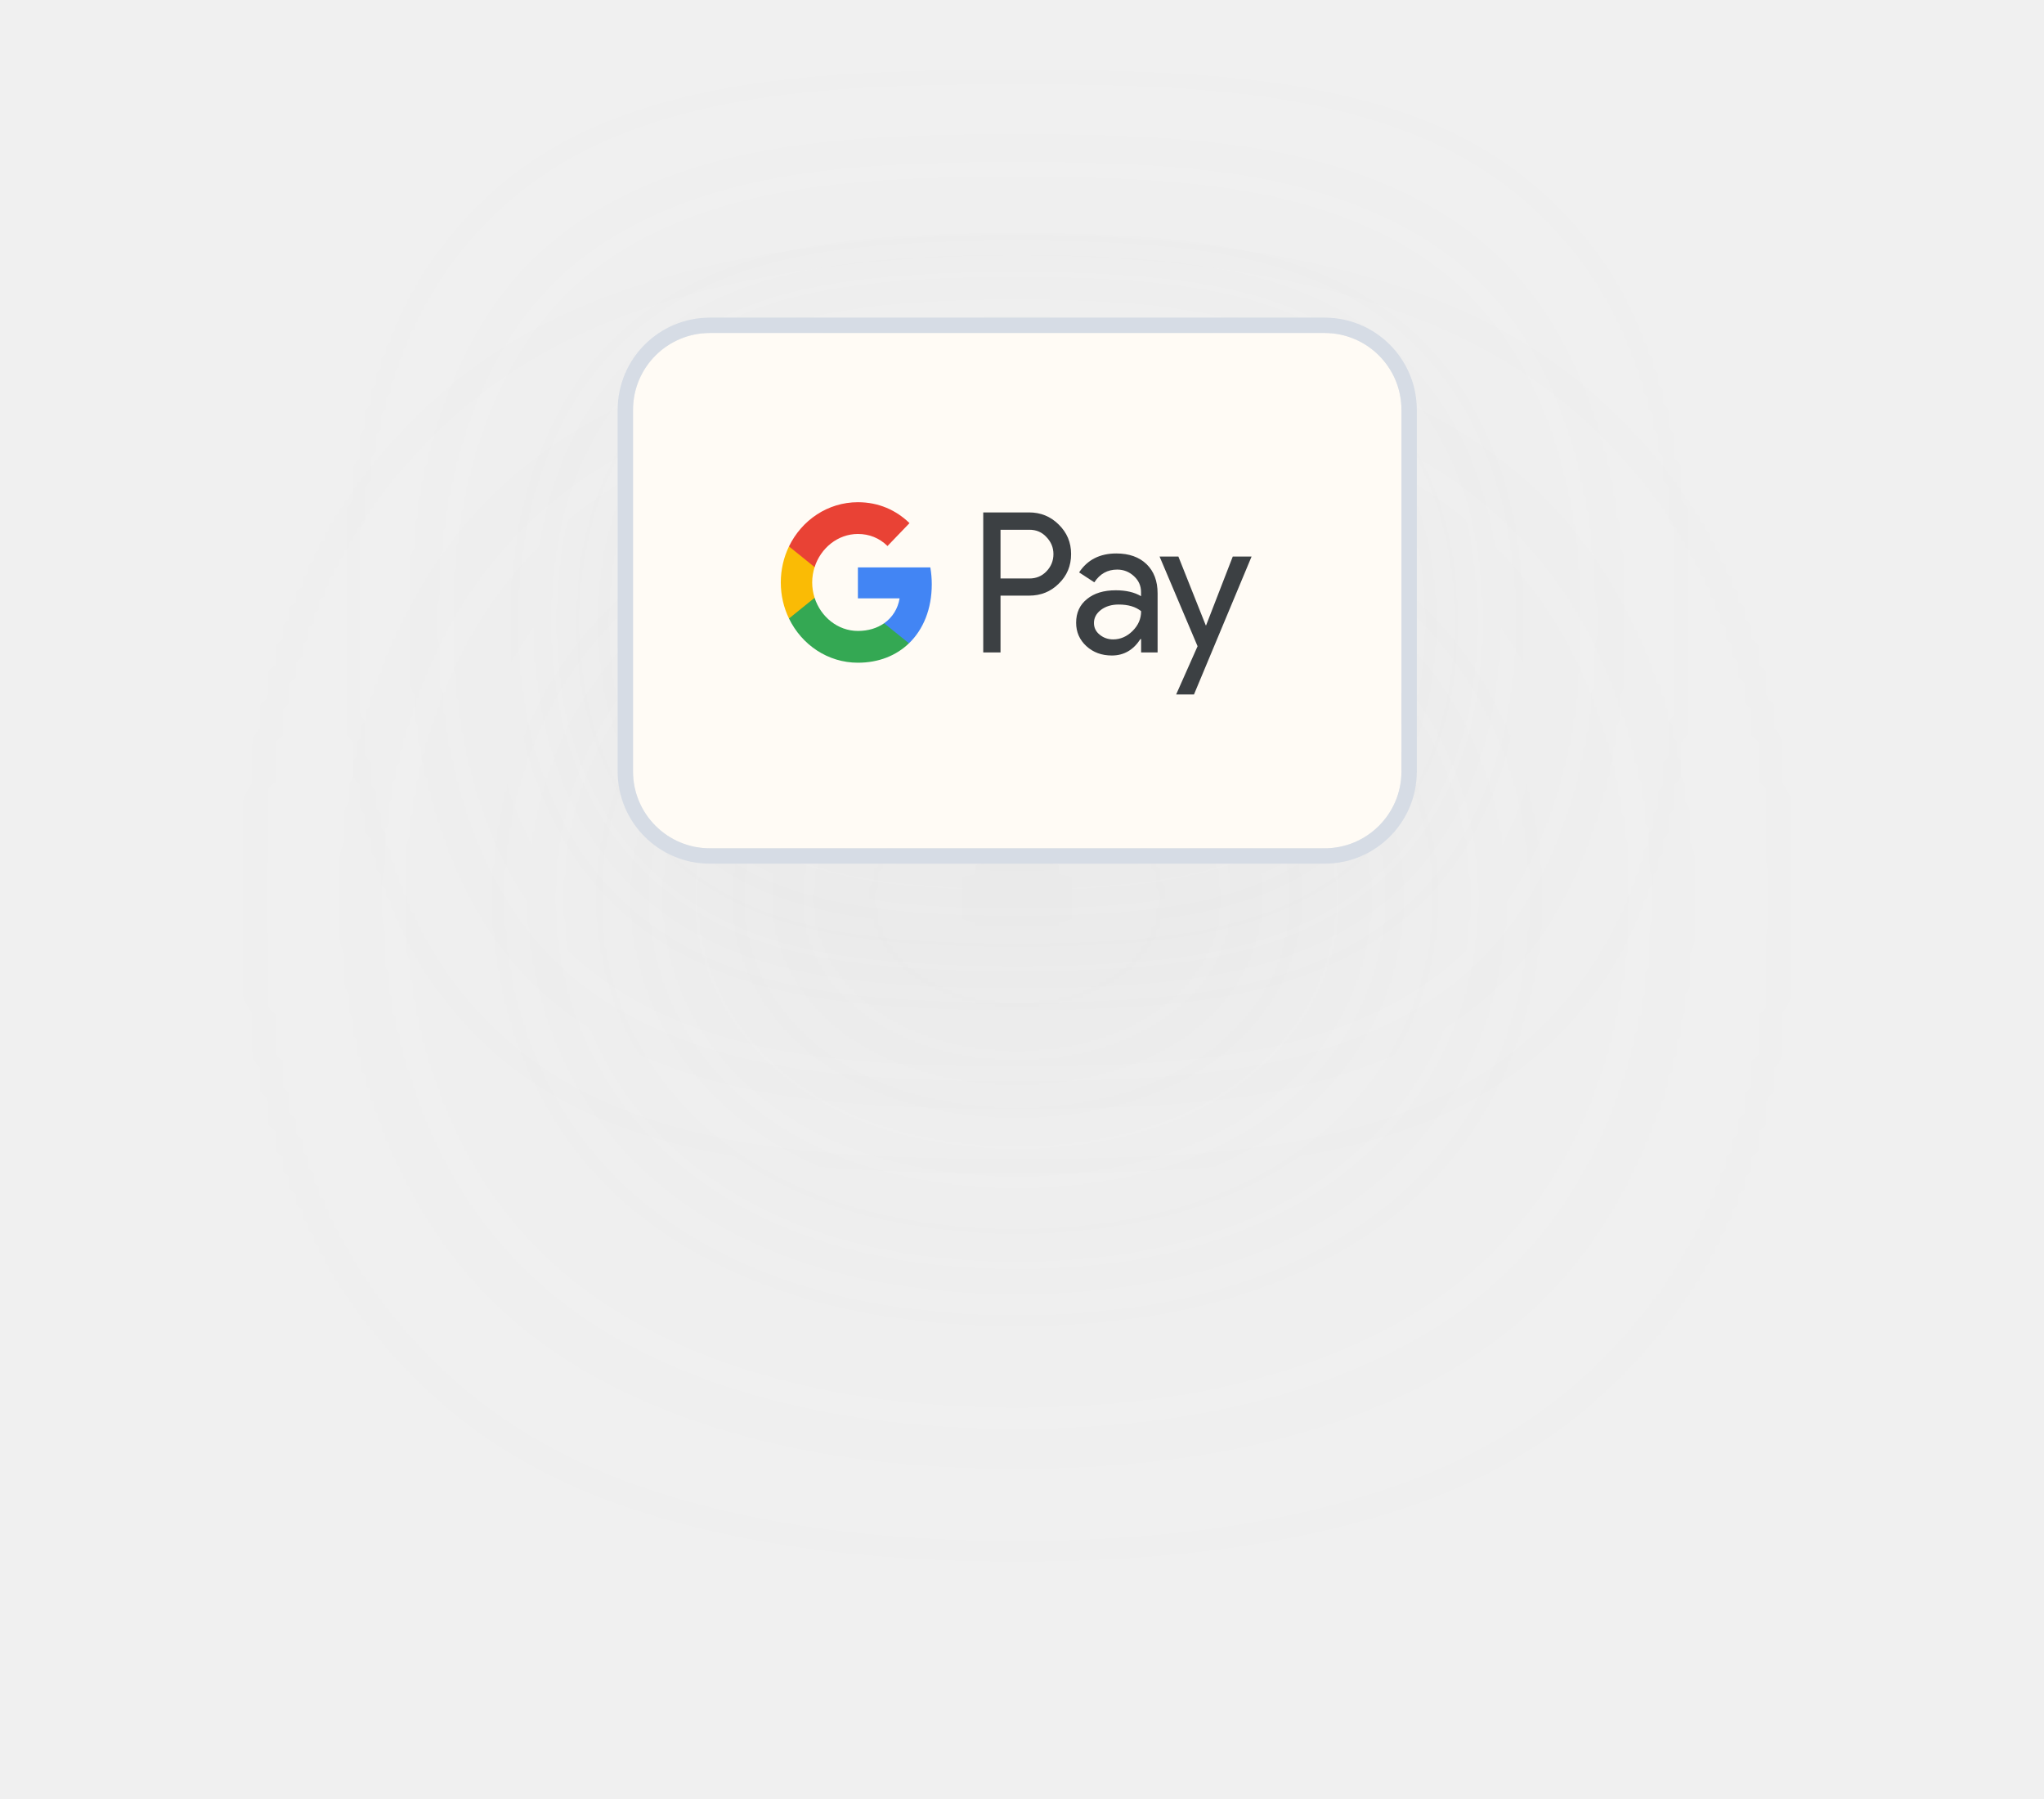
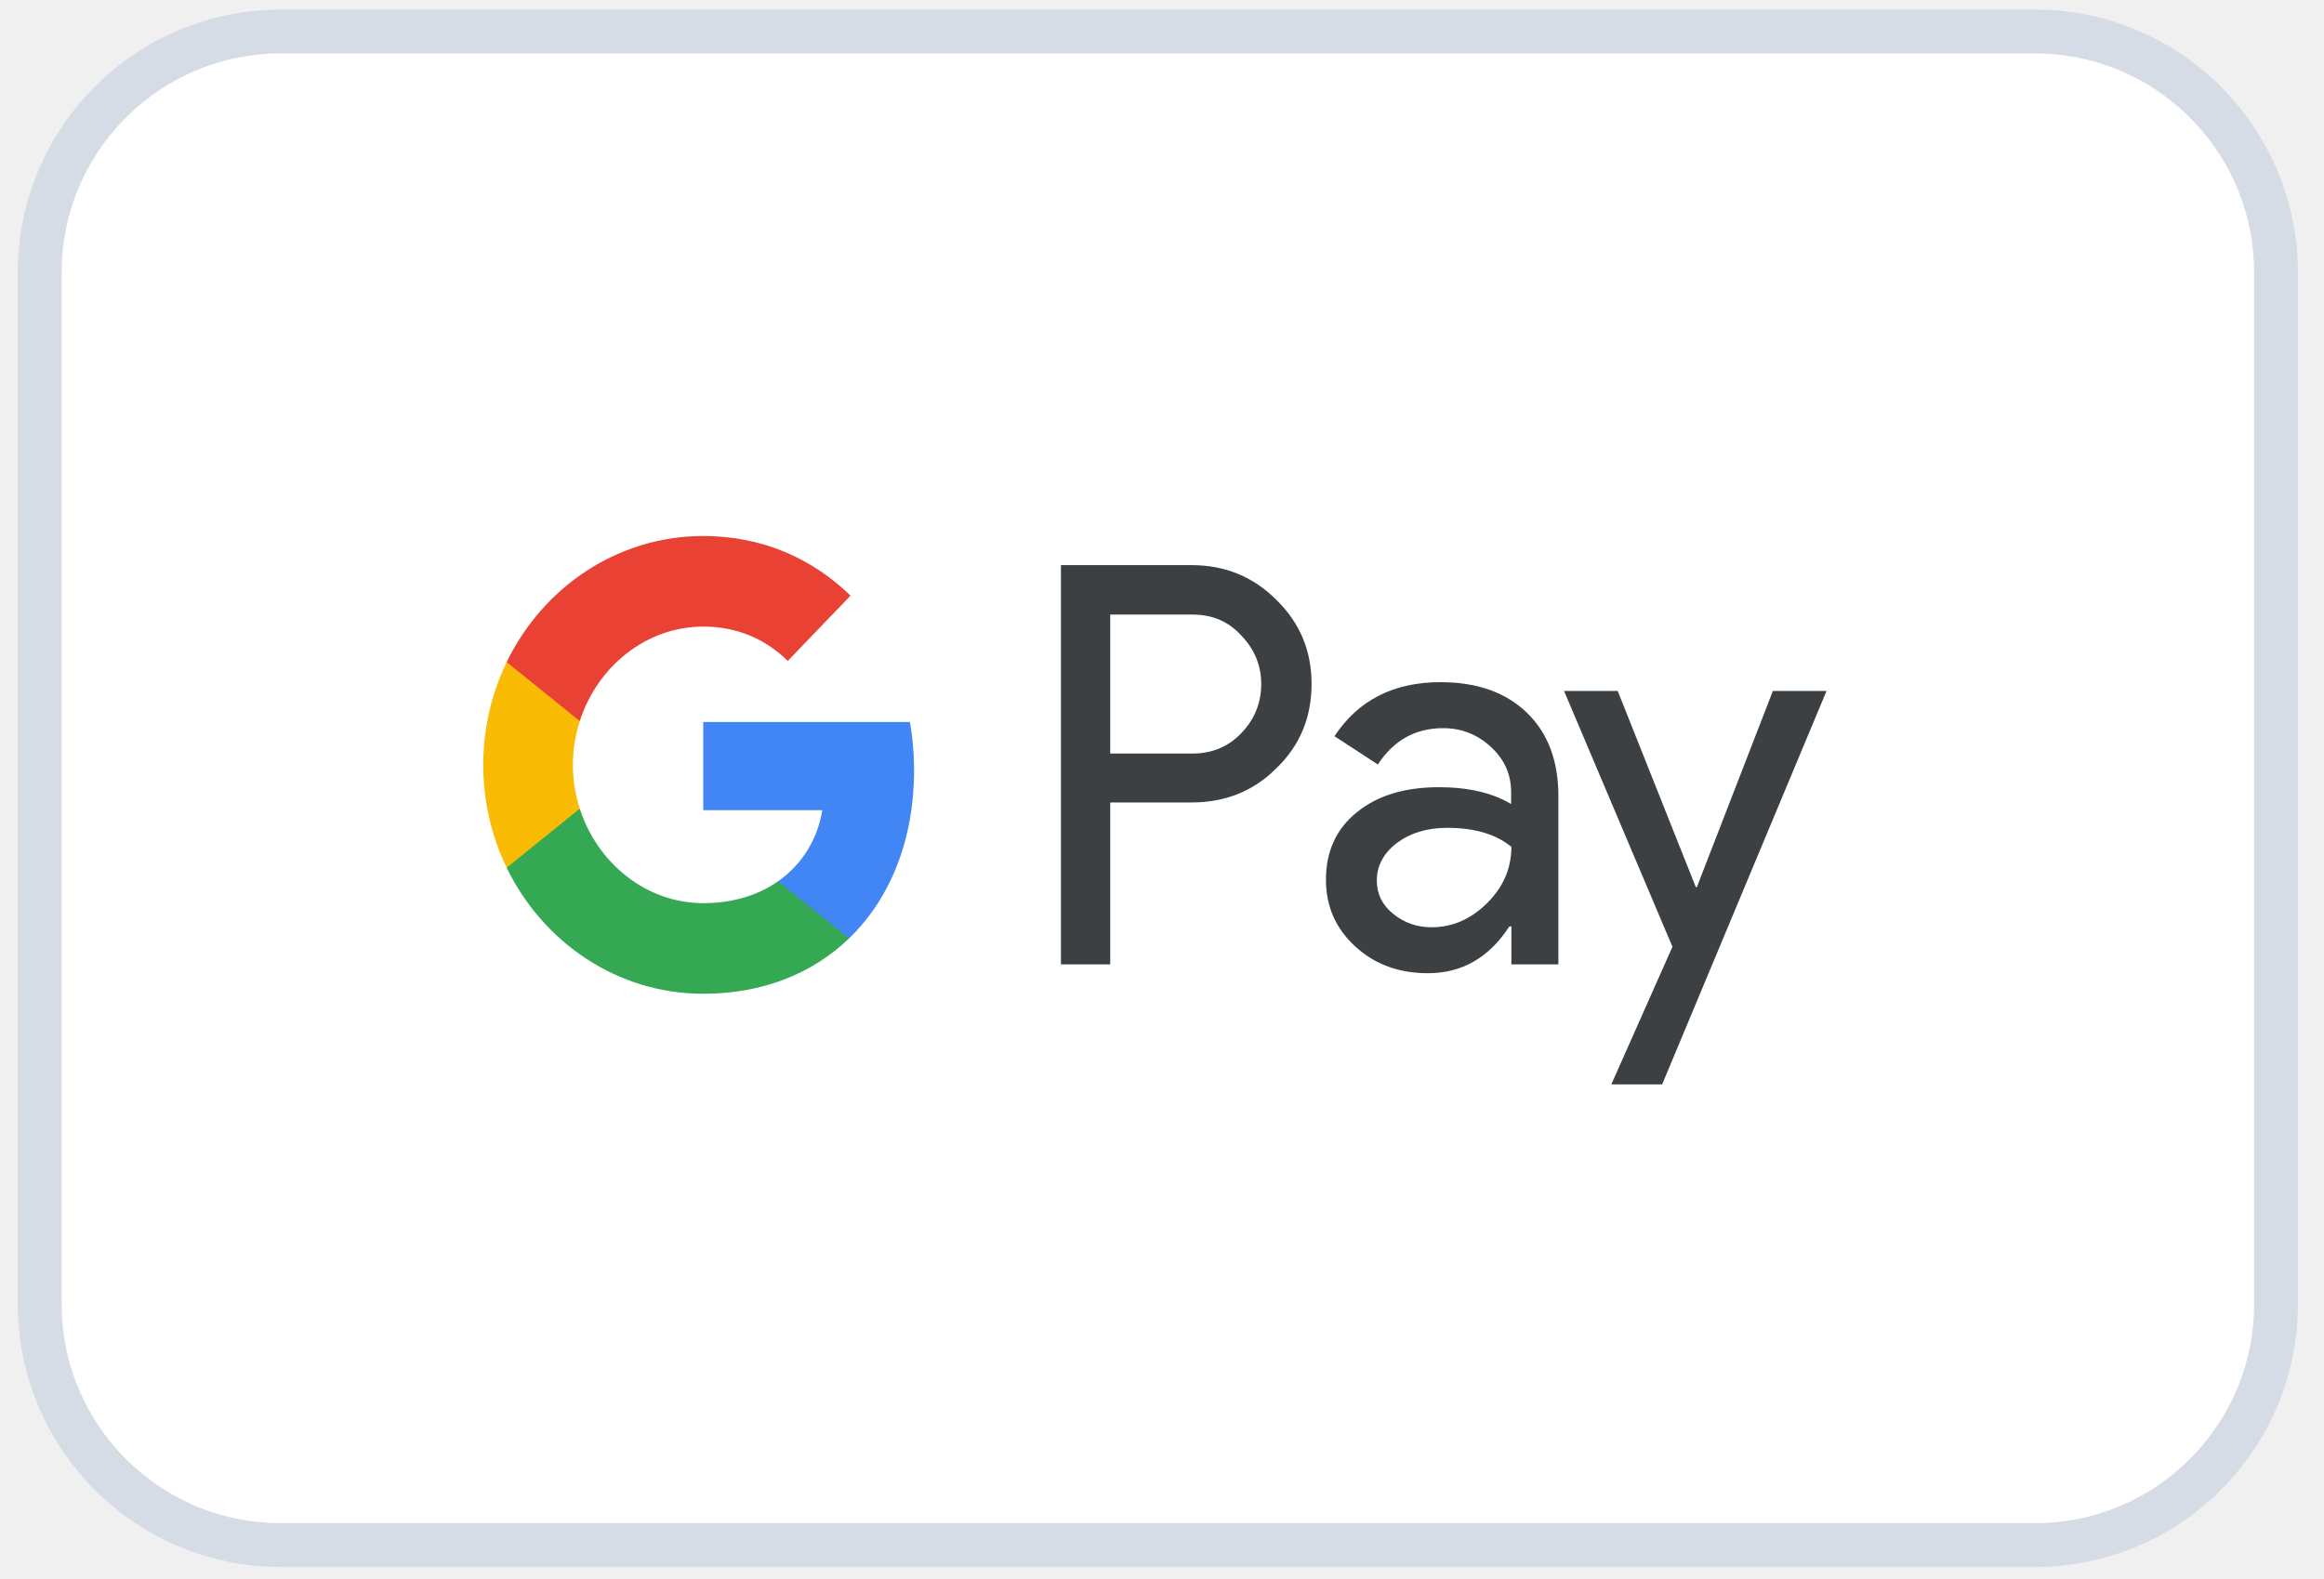
- <svg xmlns="http://www.w3.org/2000/svg" width="133" height="117" viewBox="0 0 133 117" fill="none">
-   <g filter="url(#filter0_dd_1551_3559)">
-     <rect x="41.19" y="21.664" width="50" height="33.526" rx="5" fill="#FFFBF5" />
-     <rect x="40.69" y="21.164" width="51" height="34.526" rx="5.5" stroke="#D6DCE5" />
-     <path d="M65.102 42.445H63.978V33.337H66.959C67.715 33.337 68.359 33.599 68.886 34.123C69.425 34.648 69.695 35.288 69.695 36.044C69.695 36.818 69.425 37.458 68.886 37.976C68.365 38.495 67.721 38.751 66.959 38.751H65.102V42.445ZM65.102 34.459V37.635H66.983C67.428 37.635 67.803 37.477 68.096 37.166C68.394 36.855 68.546 36.477 68.546 36.05C68.546 35.629 68.394 35.258 68.096 34.947C67.803 34.623 67.434 34.465 66.983 34.465H65.102V34.459Z" fill="#3C4043" />
-     <path d="M72.635 36.007C73.466 36.007 74.123 36.239 74.603 36.702C75.083 37.166 75.323 37.8 75.323 38.604V42.445H74.251V41.579H74.204C73.742 42.293 73.121 42.646 72.348 42.646C71.686 42.646 71.135 42.445 70.69 42.037C70.245 41.628 70.022 41.122 70.022 40.513C70.022 39.866 70.257 39.354 70.725 38.976C71.194 38.592 71.821 38.403 72.6 38.403C73.267 38.403 73.818 38.531 74.246 38.787V38.519C74.246 38.111 74.093 37.769 73.783 37.483C73.472 37.196 73.109 37.056 72.693 37.056C72.067 37.056 71.569 37.33 71.206 37.885L70.216 37.239C70.76 36.416 71.569 36.007 72.635 36.007ZM71.182 40.531C71.182 40.836 71.305 41.092 71.557 41.293C71.803 41.494 72.096 41.598 72.43 41.598C72.904 41.598 73.326 41.415 73.695 41.049C74.064 40.683 74.251 40.257 74.251 39.763C73.9 39.476 73.414 39.33 72.787 39.33C72.33 39.33 71.95 39.446 71.645 39.671C71.334 39.909 71.182 40.196 71.182 40.531Z" fill="#3C4043" />
-     <path d="M81.438 36.209L77.69 45.182H76.53L77.924 42.043L75.452 36.209H76.676L78.457 40.683H78.48L80.214 36.209H81.438Z" fill="#3C4043" />
-     <path d="M60.629 38.013C60.629 37.631 60.596 37.266 60.535 36.915H55.822V38.927L58.536 38.928C58.426 39.597 58.072 40.167 57.529 40.548V41.853H59.145C60.089 40.944 60.629 39.6 60.629 38.013Z" fill="#4285F4" />
-     <path d="M57.529 40.548C57.08 40.864 56.5 41.048 55.823 41.048C54.514 41.048 53.403 40.13 53.005 38.893H51.338V40.239C52.164 41.945 53.862 43.115 55.823 43.115C57.178 43.115 58.317 42.651 59.145 41.852L57.529 40.548Z" fill="#34A853" />
-     <path d="M52.848 37.894C52.848 37.547 52.904 37.211 53.005 36.895V35.549H51.338C50.997 36.254 50.805 37.05 50.805 37.894C50.805 38.738 50.997 39.534 51.338 40.239L53.005 38.893C52.904 38.578 52.848 38.242 52.848 37.894Z" fill="#FABB05" />
-     <path d="M55.823 34.739C56.562 34.739 57.225 35.005 57.748 35.523L59.18 34.033C58.31 33.19 57.176 32.673 55.823 32.673C53.862 32.673 52.164 33.843 51.338 35.549L53.005 36.895C53.403 35.657 54.514 34.739 55.823 34.739Z" fill="#E94235" />
-   </g>
-   <defs>
-     <filter id="filter0_dd_1551_3559" x="0.189" y="0.664" width="132" height="115.526" filterUnits="userSpaceOnUse" color-interpolation-filters="sRGB">
-       <feFlood flood-opacity="0" result="BackgroundImageFix" />
-       <feColorMatrix in="SourceAlpha" type="matrix" values="0 0 0 0 0 0 0 0 0 0 0 0 0 0 0 0 0 0 127 0" result="hardAlpha" />
-       <feOffset dy="2" />
-       <feGaussianBlur stdDeviation="10" />
-       <feColorMatrix type="matrix" values="0 0 0 0 0.718 0 0 0 0 0.718 0 0 0 0 0.718 0 0 0 0.08 0" />
-       <feBlend mode="normal" in2="BackgroundImageFix" result="effect1_dropShadow_1551_3559" />
-       <feColorMatrix in="SourceAlpha" type="matrix" values="0 0 0 0 0 0 0 0 0 0 0 0 0 0 0 0 0 0 127 0" result="hardAlpha" />
-       <feOffset dy="20" />
-       <feGaussianBlur stdDeviation="20" />
-       <feColorMatrix type="matrix" values="0 0 0 0 0.718 0 0 0 0 0.718 0 0 0 0 0.718 0 0 0 0.08 0" />
-       <feBlend mode="normal" in2="effect1_dropShadow_1551_3559" result="effect2_dropShadow_1551_3559" />
-       <feBlend mode="normal" in="SourceGraphic" in2="effect2_dropShadow_1551_3559" result="shape" />
-     </filter>
-   </defs>
+ <svg xmlns="http://www.w3.org/2000/svg" width="53" height="36" viewBox="0 0 53 36" fill="none">
+   <rect x="0.906" y="0.719" width="51" height="34.526" rx="5.5" fill="white" />
+   <rect x="0.906" y="0.719" width="51" height="34.526" rx="5.5" stroke="#D6DCE5" />
+   <path d="M25.319 21.999H24.195V12.891H27.176C27.932 12.891 28.576 13.153 29.103 13.678C29.642 14.202 29.911 14.842 29.911 15.598C29.911 16.372 29.642 17.012 29.103 17.53C28.582 18.049 27.937 18.305 27.176 18.305H25.319V21.999ZM25.319 14.013V17.189H27.199C27.645 17.189 28.019 17.03 28.312 16.72C28.611 16.409 28.763 16.031 28.763 15.604C28.763 15.183 28.611 14.811 28.312 14.501C28.019 14.177 27.65 14.019 27.199 14.019H25.319V14.013Z" fill="#3C4043" />
+   <path d="M32.852 15.561C33.683 15.561 34.339 15.793 34.82 16.256C35.3 16.72 35.54 17.354 35.54 18.158V21.999H34.468V21.133H34.421C33.959 21.847 33.338 22.2 32.565 22.2C31.903 22.2 31.352 21.999 30.907 21.59C30.462 21.182 30.239 20.676 30.239 20.067C30.239 19.42 30.474 18.908 30.942 18.53C31.411 18.146 32.037 17.957 32.816 17.957C33.484 17.957 34.035 18.085 34.462 18.341V18.073C34.462 17.665 34.31 17.323 34 17.037C33.689 16.75 33.326 16.61 32.91 16.61C32.283 16.61 31.785 16.884 31.422 17.439L30.433 16.793C30.977 15.97 31.785 15.561 32.852 15.561ZM31.399 20.085C31.399 20.39 31.522 20.646 31.774 20.847C32.02 21.048 32.313 21.152 32.647 21.152C33.121 21.152 33.543 20.969 33.912 20.603C34.281 20.237 34.468 19.81 34.468 19.317C34.117 19.03 33.631 18.884 33.004 18.884C32.547 18.884 32.166 19 31.862 19.225C31.551 19.463 31.399 19.749 31.399 20.085Z" fill="#3C4043" />
+   <path d="M41.655 15.762L37.906 24.736H36.747L38.141 21.597L35.669 15.762H36.893L38.674 20.237H38.697L40.431 15.762H41.655Z" fill="#3C4043" />
+   <path d="M20.846 17.567C20.846 17.185 20.813 16.82 20.752 16.469H16.038V18.481L18.753 18.481C18.643 19.151 18.289 19.721 17.746 20.102V21.407H19.362C20.305 20.498 20.846 19.154 20.846 17.567Z" fill="#4285F4" />
+   <path d="M17.746 20.102C17.296 20.418 16.717 20.602 16.04 20.602C14.73 20.602 13.62 19.684 13.222 18.447H11.555V19.793C12.381 21.498 14.078 22.669 16.04 22.669C17.395 22.669 18.534 22.205 19.362 21.407L17.746 20.102Z" fill="#34A853" />
+   <path d="M13.065 17.448C13.065 17.101 13.121 16.765 13.222 16.449V15.103H11.555C11.214 15.808 11.021 16.604 11.021 17.448C11.021 18.292 11.214 19.088 11.555 19.793L13.222 18.447C13.121 18.131 13.065 17.796 13.065 17.448Z" fill="#FABB05" />
+   <path d="M16.04 14.293C16.779 14.293 17.442 14.558 17.965 15.077L19.397 13.587C18.527 12.744 17.393 12.227 16.04 12.227C14.079 12.227 12.381 13.397 11.555 15.103L13.222 16.449C13.62 15.211 14.73 14.293 16.04 14.293Z" fill="#E94235" />
</svg>
